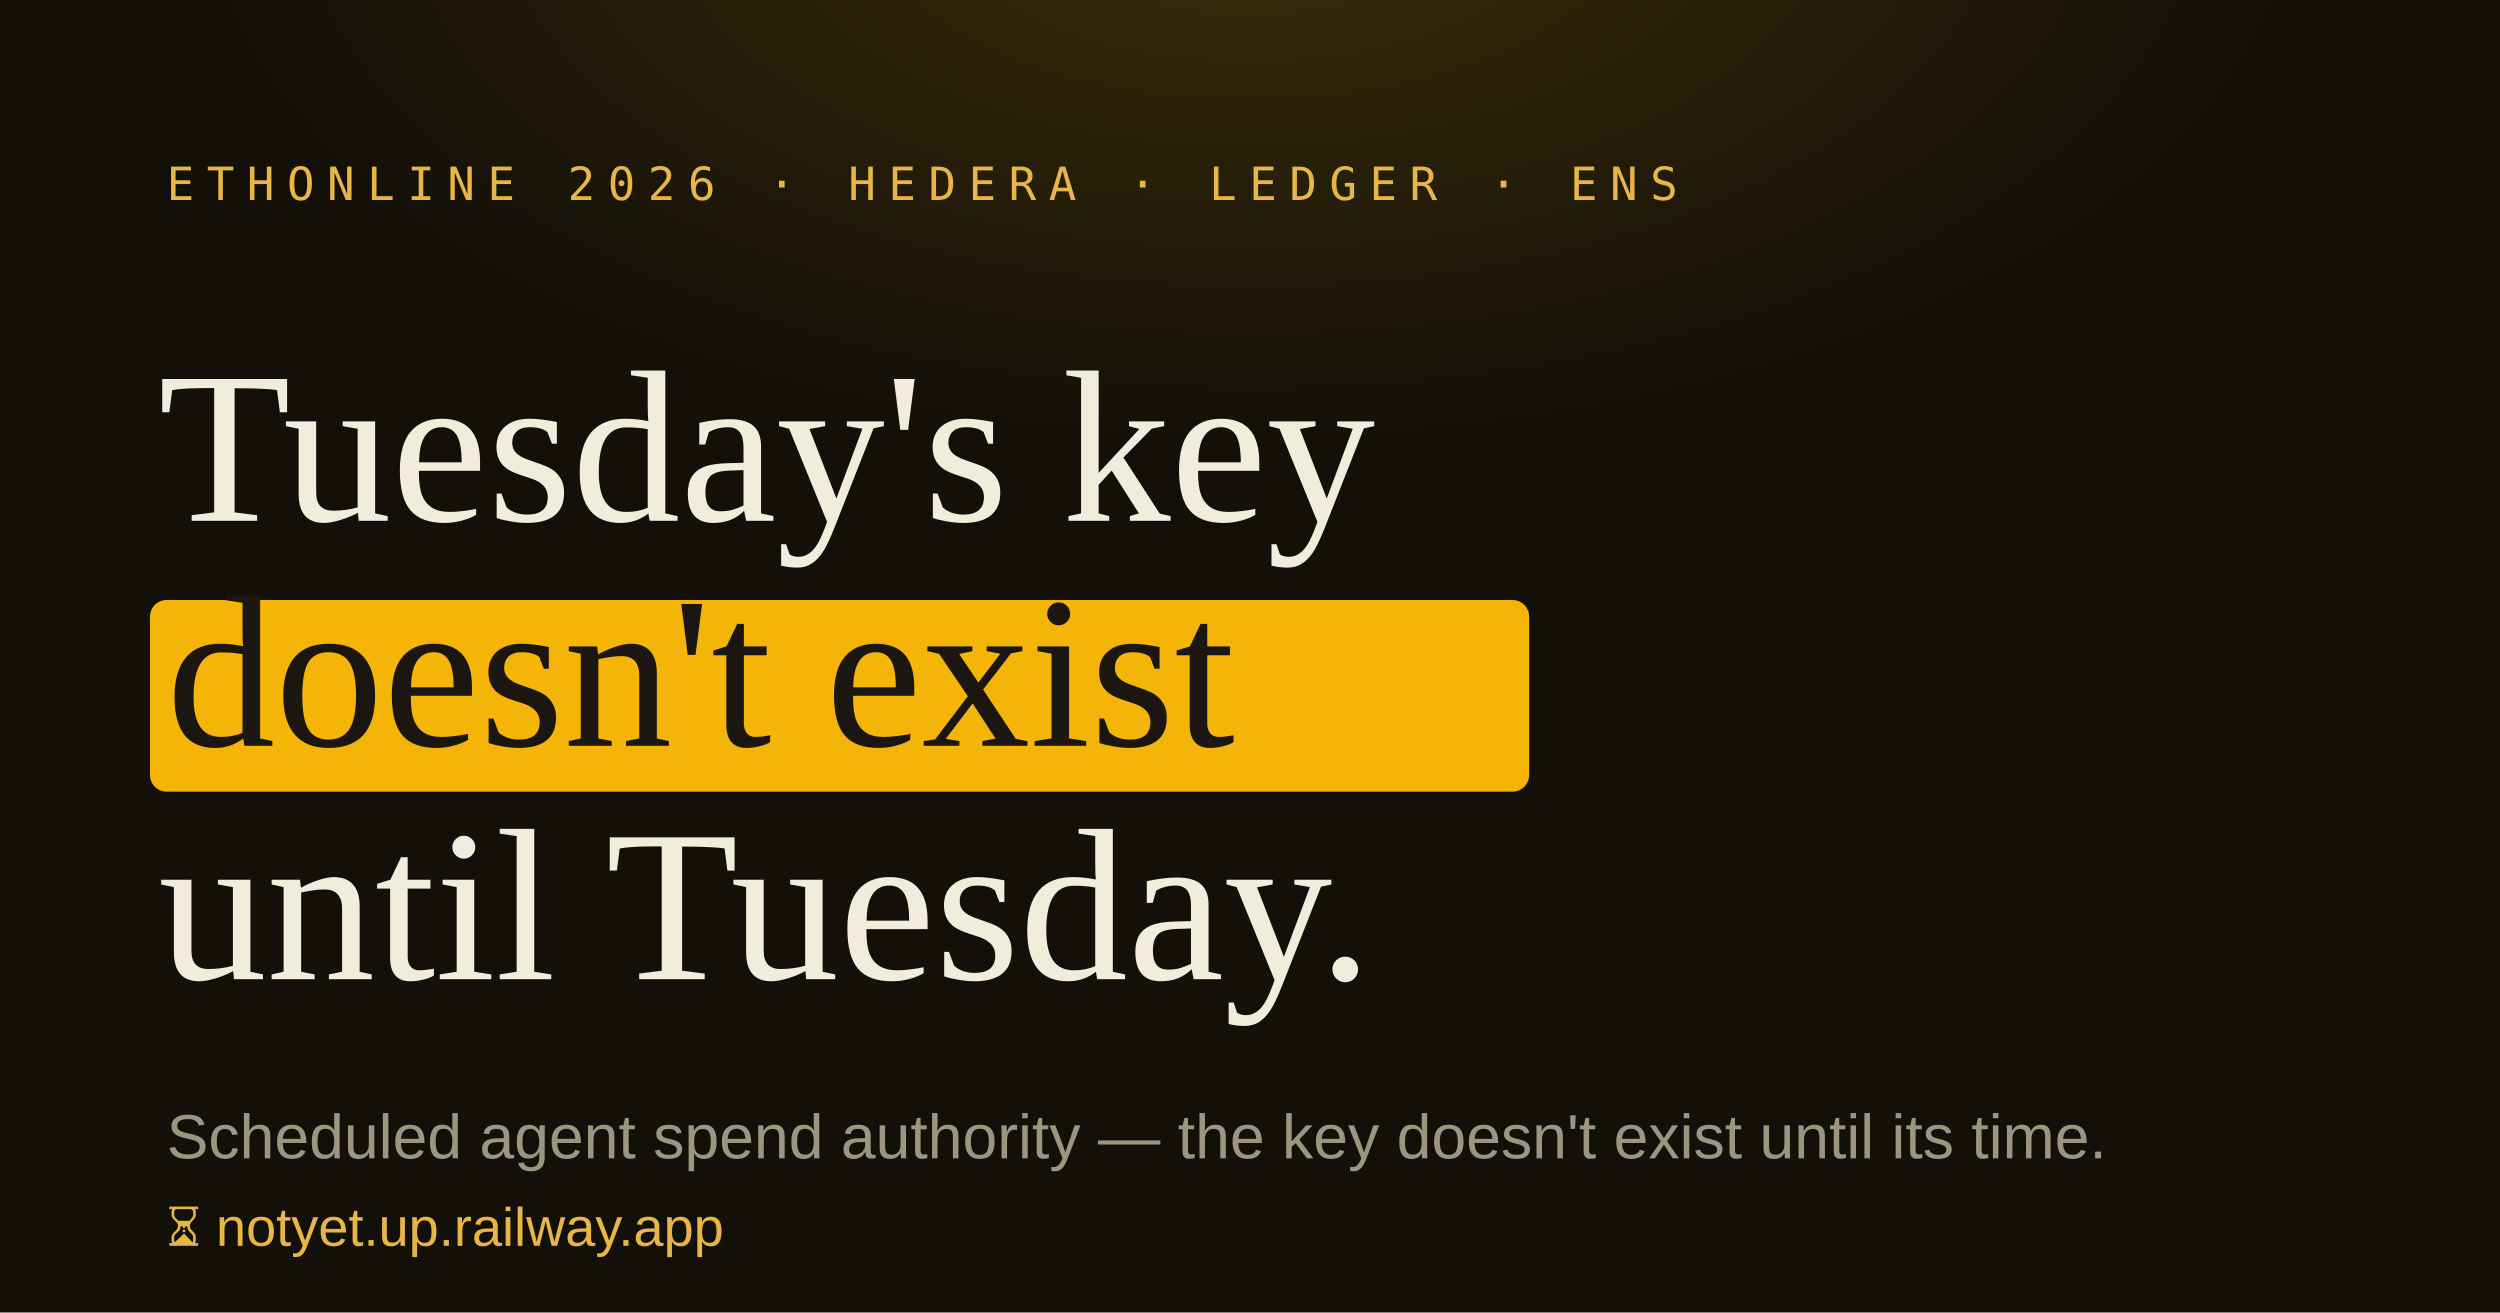
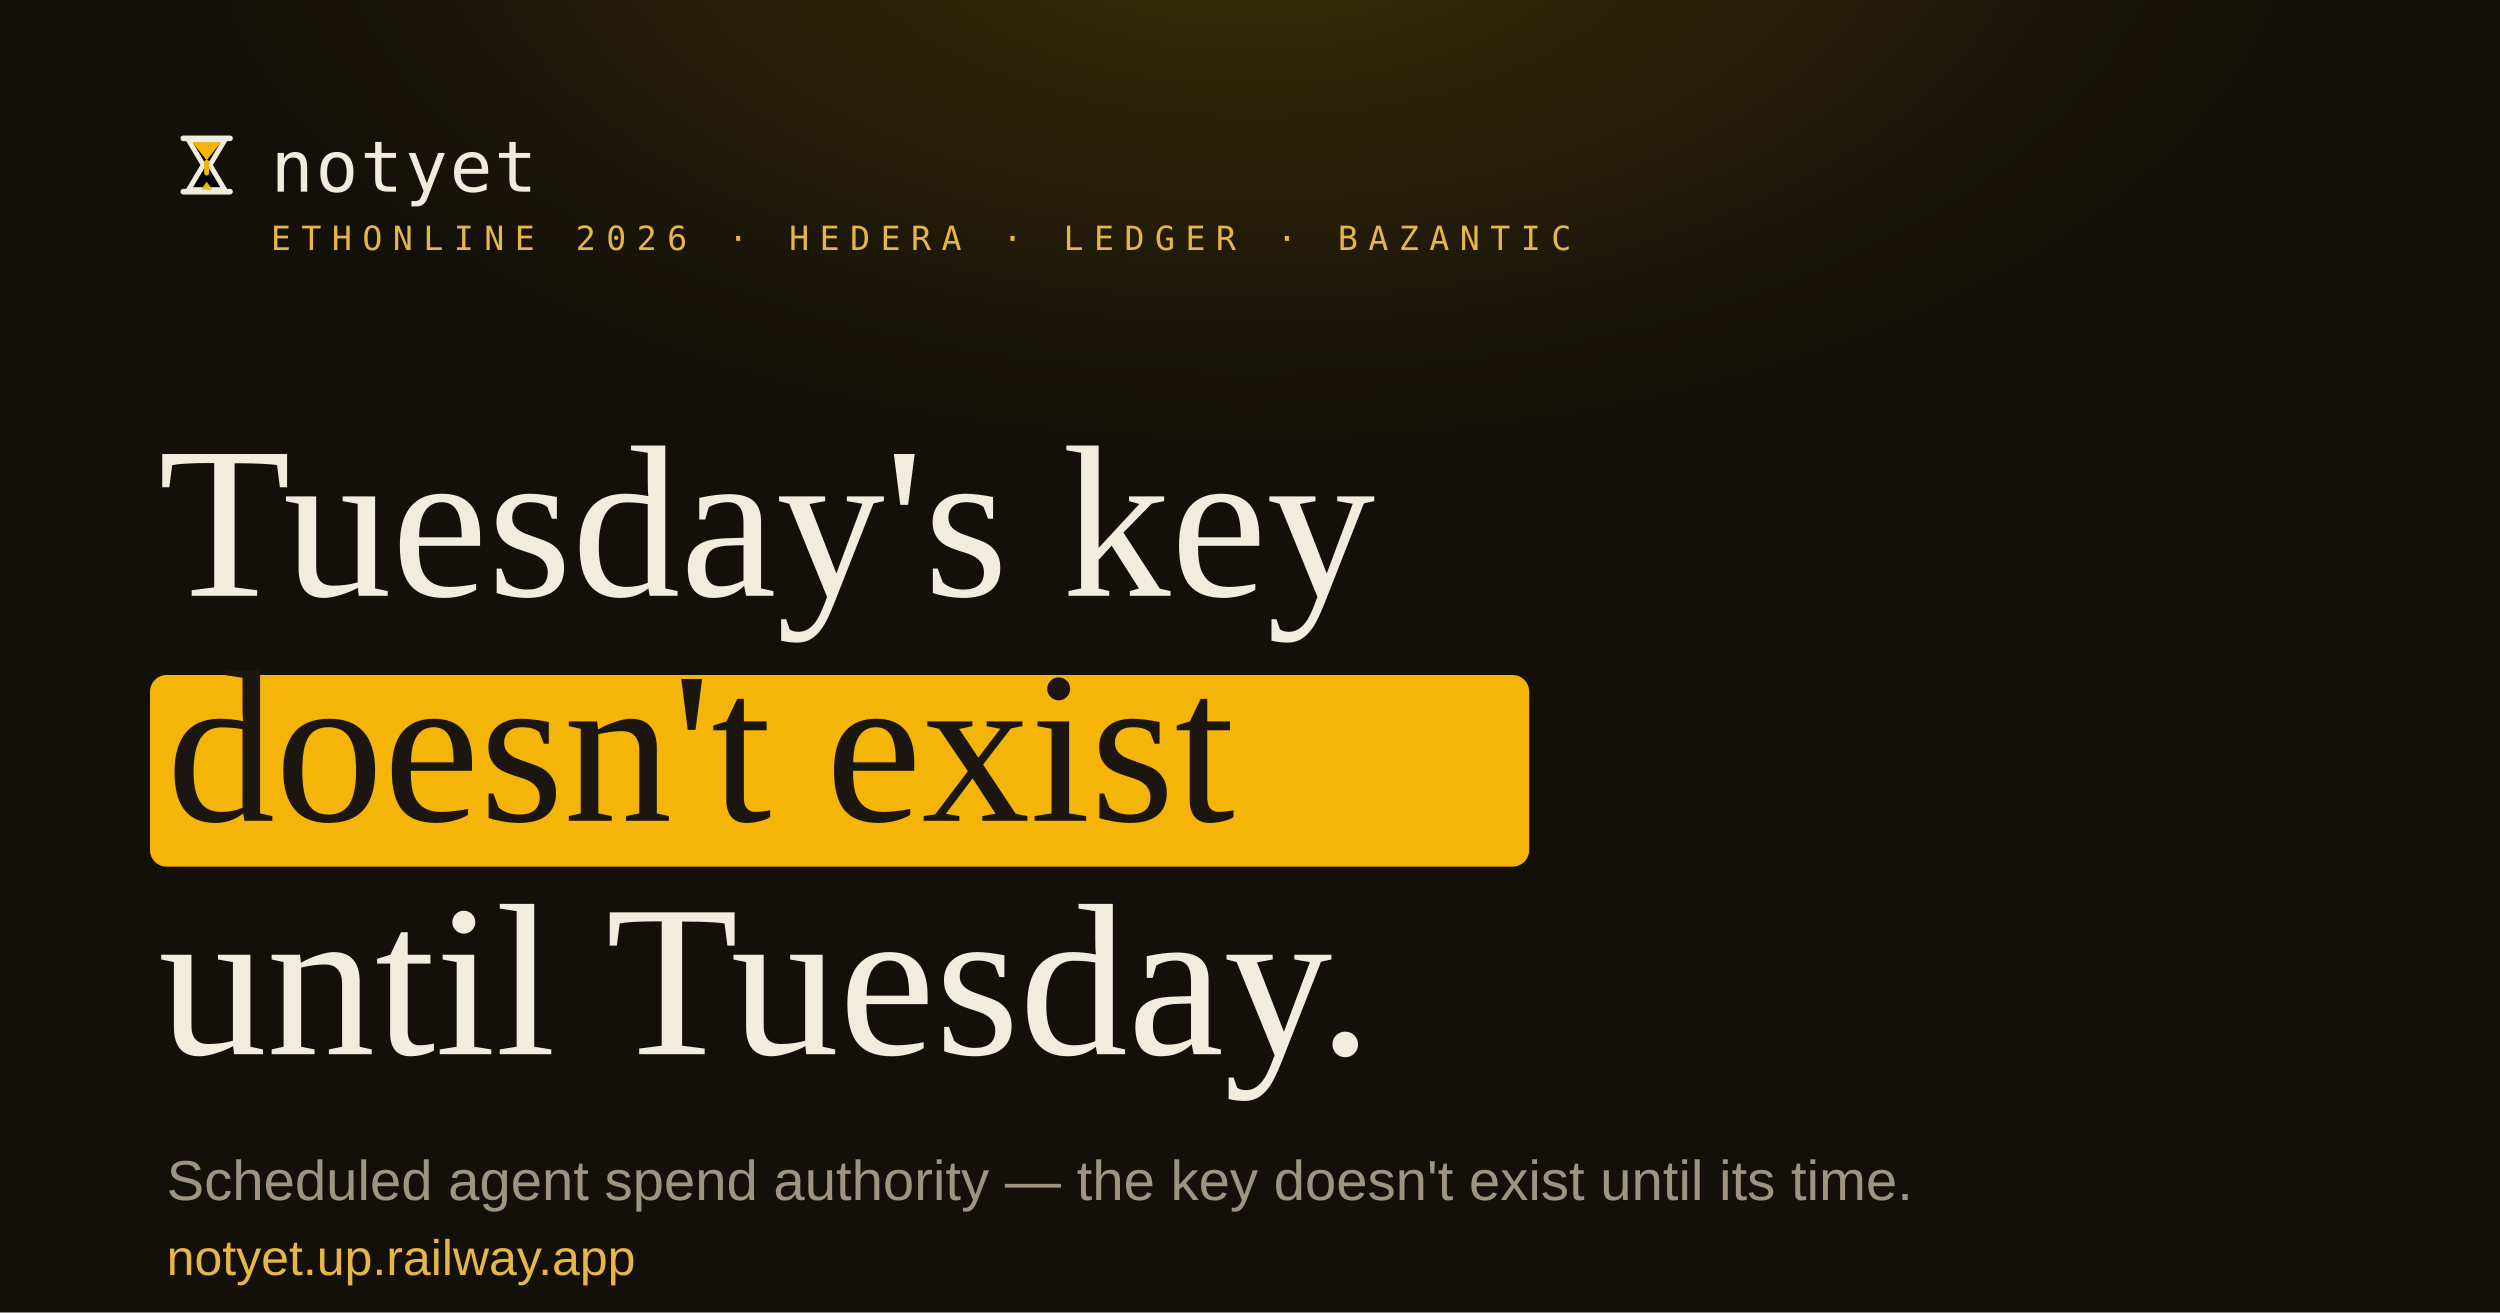
<svg xmlns="http://www.w3.org/2000/svg" width="1200" height="630" viewBox="0 0 1200 630" font-family="Georgia, 'Times New Roman', serif">
  <rect width="1200" height="630" fill="#131009" />
  <radialGradient id="g" cx="50%" cy="-8%" r="70%">
    <stop offset="0%" stop-color="#F4B408" stop-opacity="0.18" />
    <stop offset="60%" stop-color="#F4B408" stop-opacity="0" />
  </radialGradient>
  <rect width="1200" height="630" fill="url(#g)" />
-   <g font-family="'IBM Plex Mono', ui-monospace, monospace">
-     <text x="80" y="96" font-size="22" letter-spacing="6" fill="#E7B646">ETHONLINE 2026 · HEDERA · LEDGER · ENS</text>
+   <g transform="translate(80 60) scale(1.6)">
+     <path d="M5 4H19M5 20H19" stroke="#F2ECDD" stroke-width="1.7" stroke-linecap="round" />
+     <path d="M6.6 4.6H17.4L13 12L17.4 19.4H6.6L11 12L6.6 4.6Z" stroke="#F2ECDD" stroke-width="1.5" stroke-linejoin="round" />
+     <path d="M7.7 5.2H16.3L12 10.6L7.7 5.2Z" fill="#F4B408" />
+     <path d="M10.3 19.4H13.7L12 17L10.3 19.4Z" fill="#F4B408" />
+     <path d="M12 11.2V14.4" stroke="#F4B408" stroke-width="1.5" stroke-linecap="round" />
  </g>
-   <text x="76" y="250" font-size="104" fill="#F2ECDD">Tuesday's key</text>
-   <rect x="72" y="288" width="662" height="92" rx="8" fill="#F4B408" />
-   <text x="80" y="358" font-size="104" fill="#1B1710">doesn't exist</text>
-   <text x="76" y="470" font-size="104" fill="#F2ECDD">until Tuesday.</text>
+   <text x="130" y="92" font-family="'IBM Plex Mono', ui-monospace, monospace" font-size="34" fill="#F2ECDD" letter-spacing="1">notyet</text>
+   <text x="130" y="120" font-family="'IBM Plex Mono', ui-monospace, monospace" font-size="16" letter-spacing="5" fill="#E7B646">ETHONLINE 2026 · HEDERA · LEDGER · BAZANTIC</text>
+   <text x="76" y="286" font-size="104" fill="#F2ECDD">Tuesday's key</text>
+   <rect x="72" y="324" width="662" height="92" rx="8" fill="#F4B408" />
+   <text x="80" y="394" font-size="104" fill="#1B1710">doesn't exist</text>
+   <text x="76" y="506" font-size="104" fill="#F2ECDD">until Tuesday.</text>
  <g font-family="Arial, sans-serif">
-     <text x="80" y="556" font-size="30" fill="#9d9580">Scheduled agent spend authority — the key doesn't exist until its time.</text>
-     <text x="80" y="598" font-size="26" fill="#E7B646">⏳ notyet.up.railway.app</text>
+     <text x="80" y="576" font-size="27" fill="#9d9580">Scheduled agent spend authority — the key doesn't exist until its time.</text>
+     <text x="80" y="612" font-size="24" fill="#E7B646">notyet.up.railway.app</text>
  </g>
</svg>
